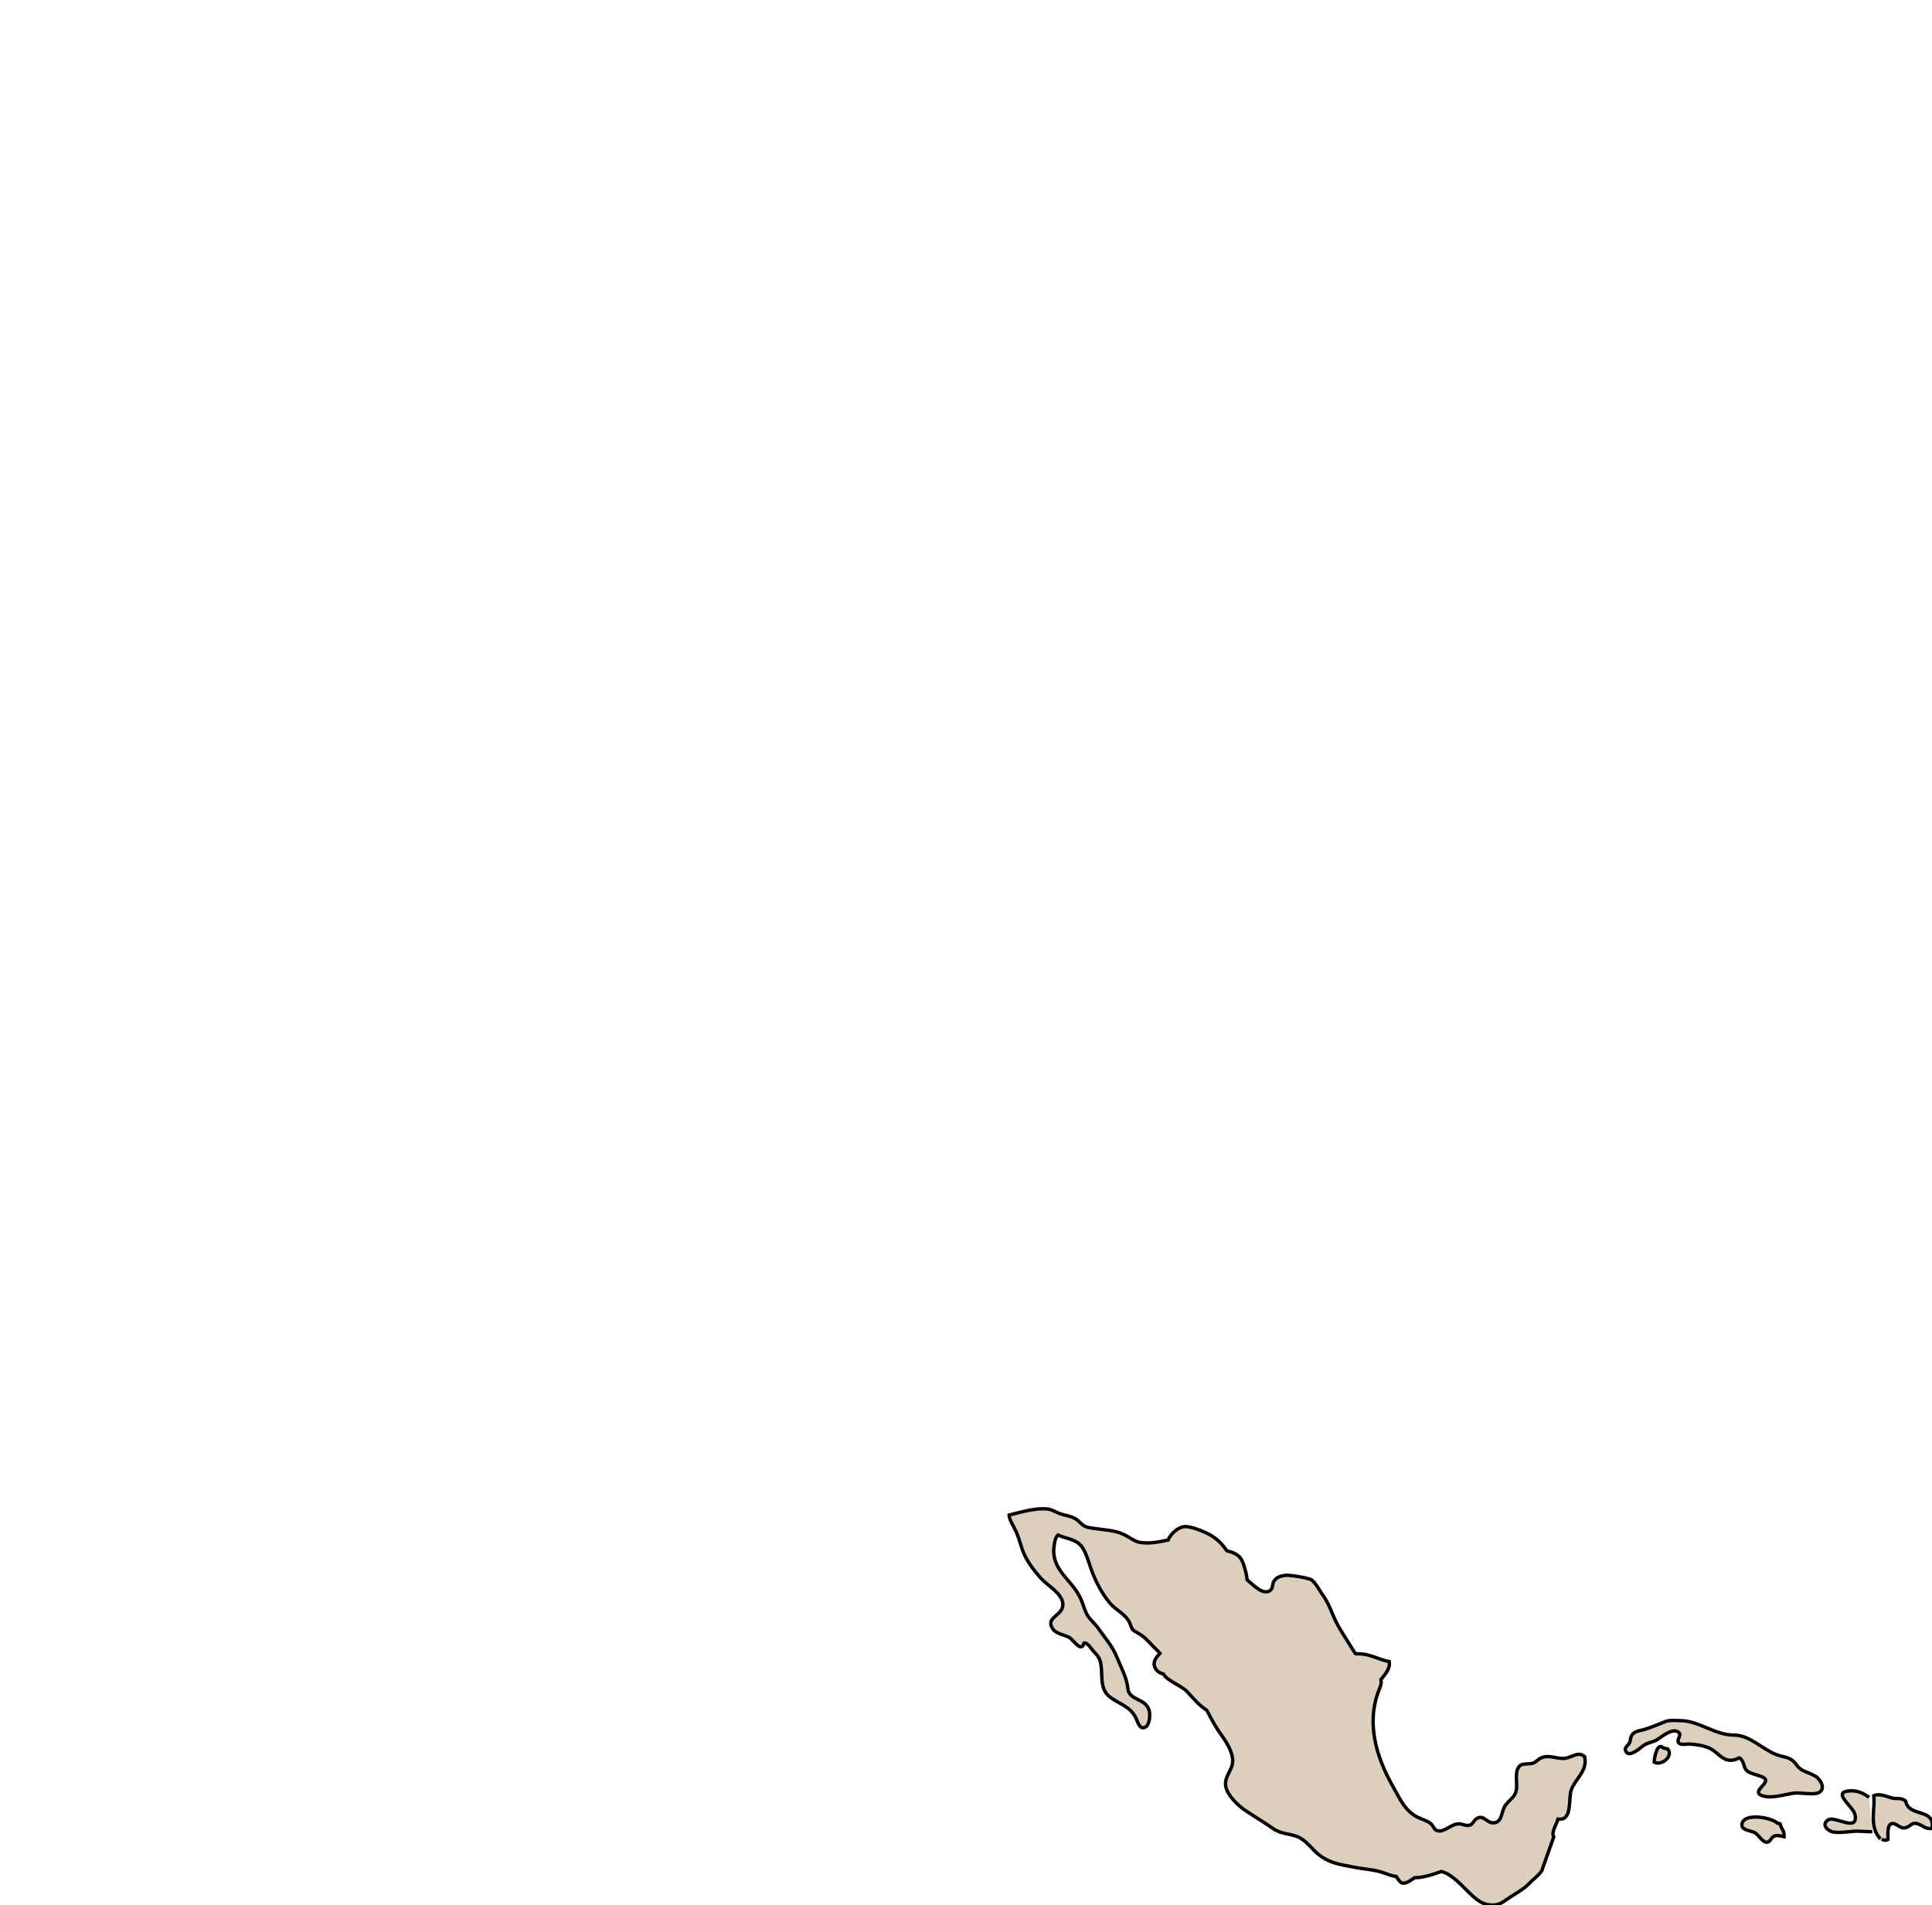
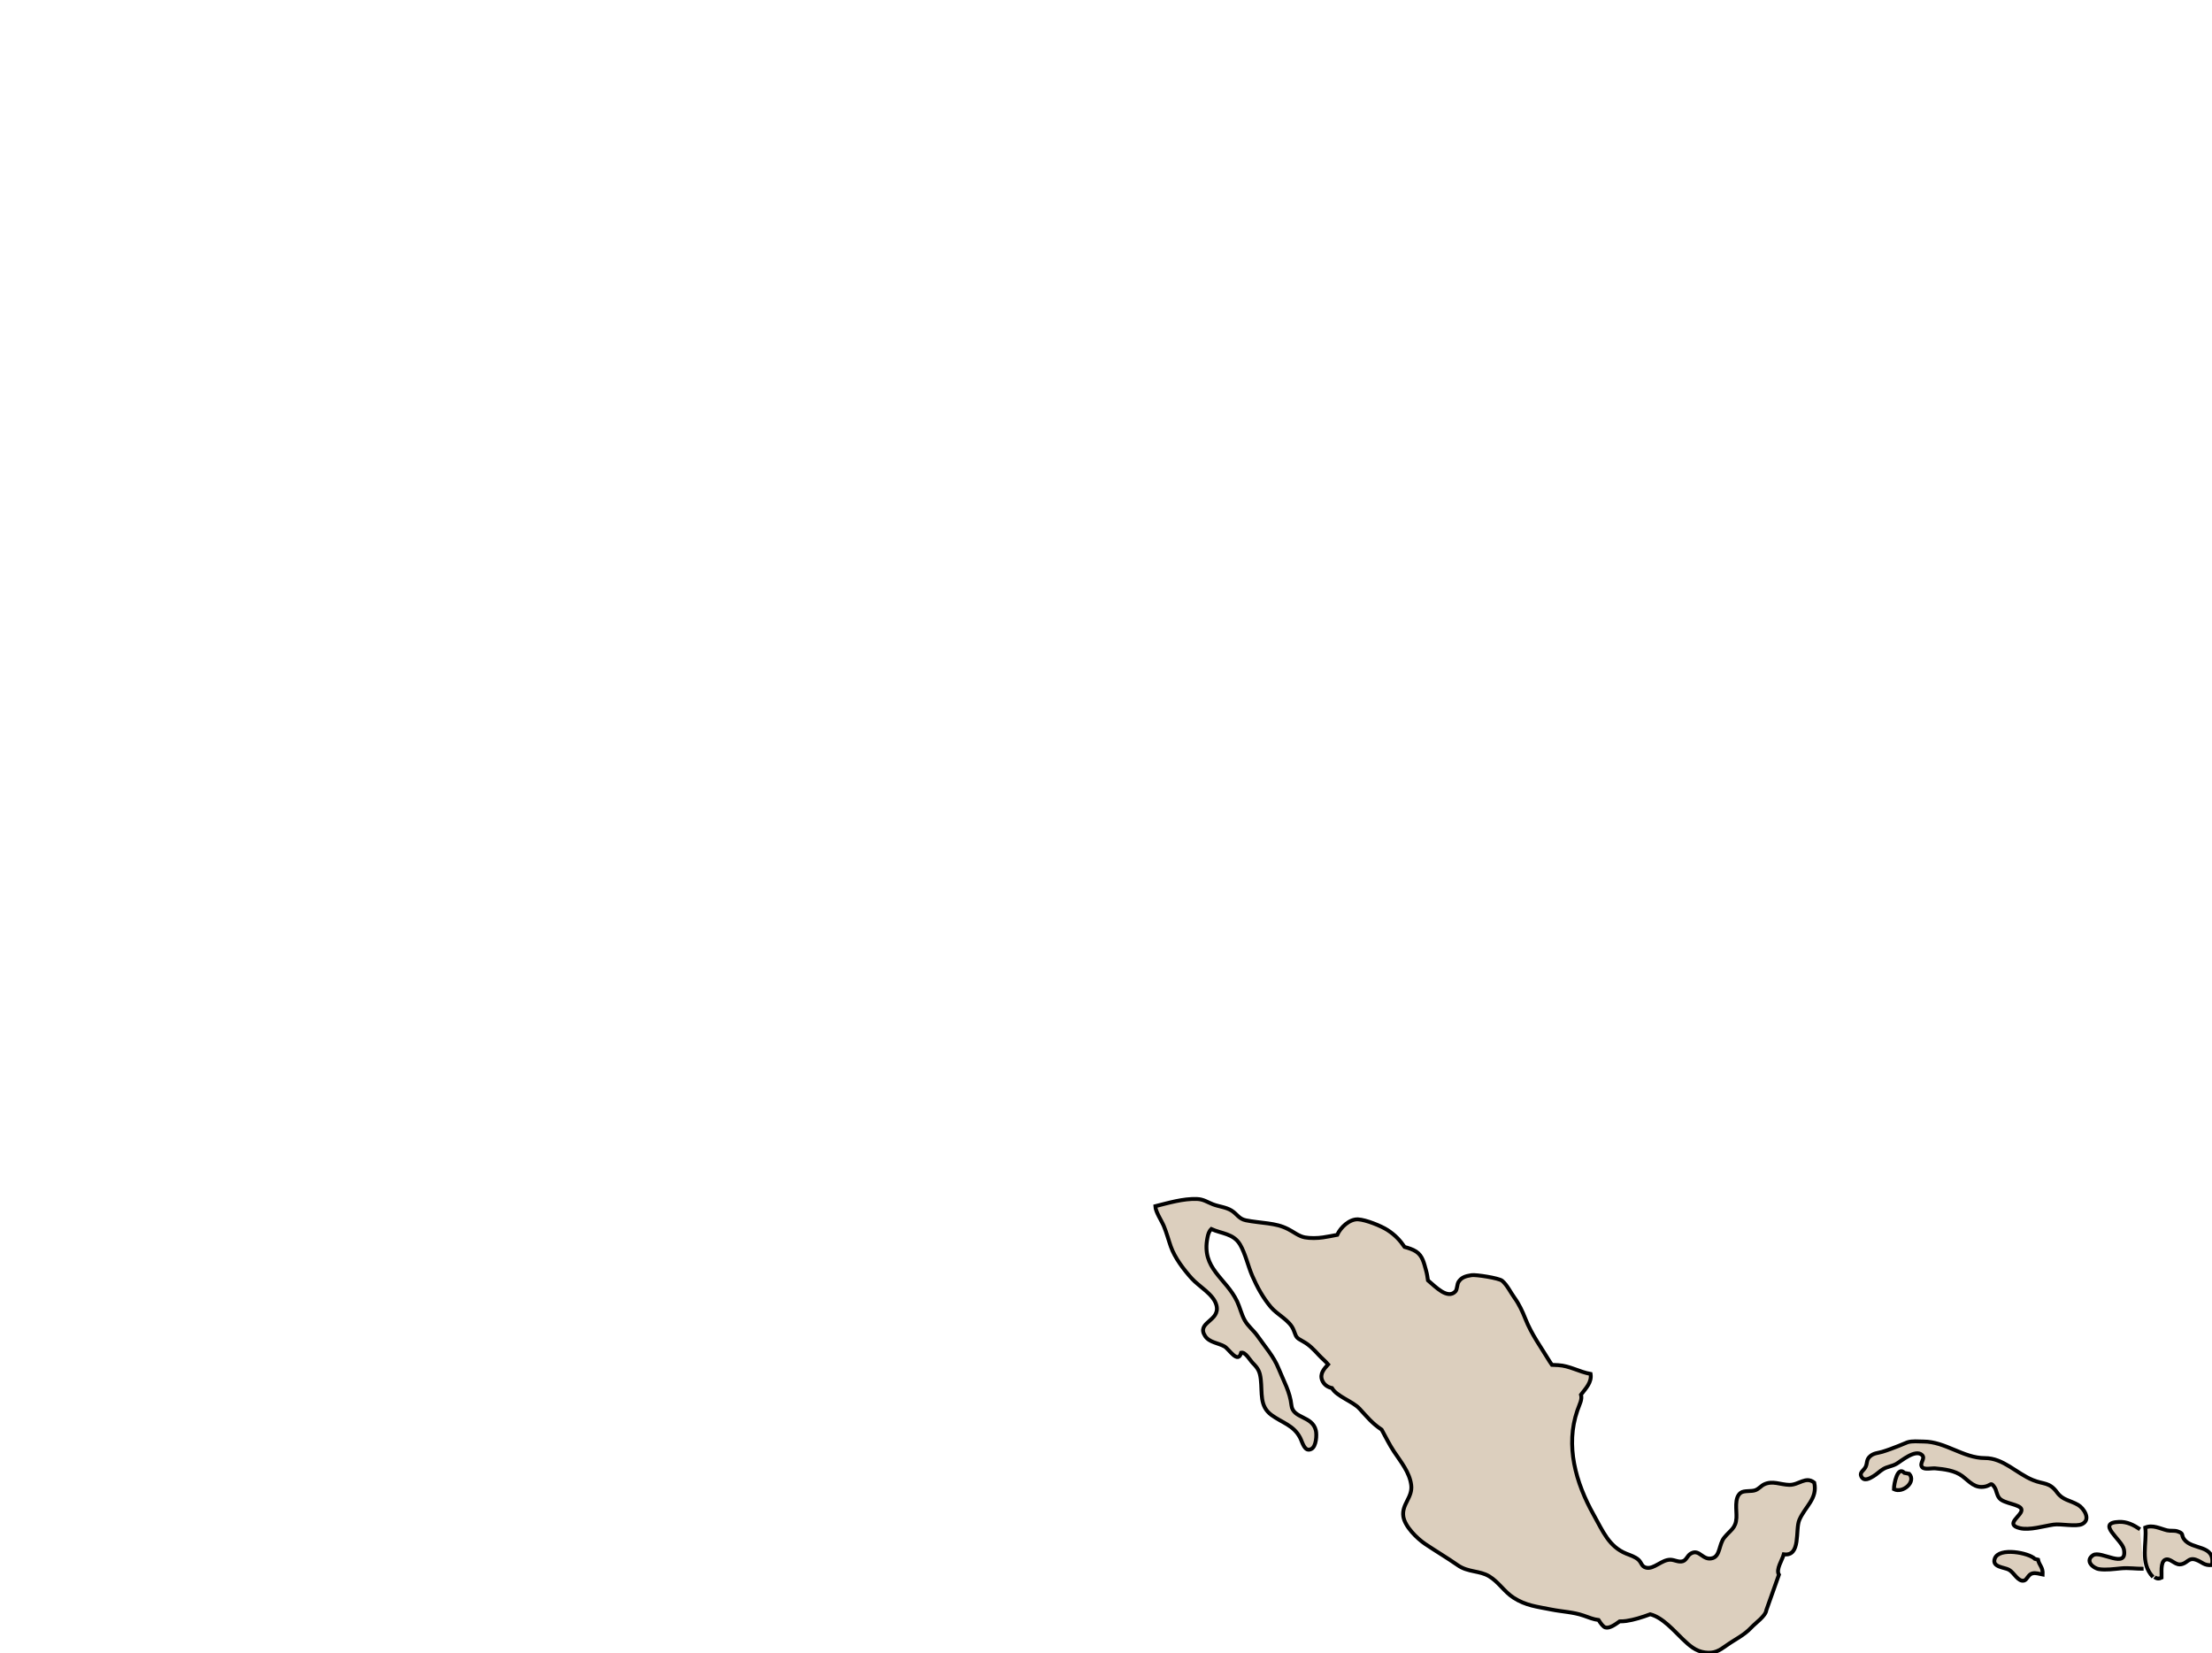
<svg>
-   <path id="mexico" d="m 262.805,269.57 c -0.753,-0.779 -4.635,-1.547 -5.182,-0.043 -0.404,1.111 1.229,1.119 1.827,1.441 0.657,0.354 1.187,1.619 1.976,1.393 0.356,-0.102 0.526,-0.777 1.024,-0.91 0.487,-0.129 0.905,0.062 1.356,0.139 0.059,-0.968 -0.446,-1.172 -0.595,-1.918 z m 5.592,-6.967 c -1.101,-0.634 -1.984,-0.608 -2.709,-1.595 -1.025,-1.397 -1.689,-1.023 -3.146,-1.619 -2.138,-0.874 -3.817,-2.846 -6.203,-2.84 -2.773,0.007 -5.103,-2.131 -7.924,-2.136 -0.67,-0.001 -1.459,-0.101 -2.088,0.105 0,0 -1.964,0.843 -3.25,1.225 -0.546,0.163 -1.055,0.153 -1.535,0.554 -0.546,0.457 -0.348,0.879 -0.597,1.387 -0.225,0.461 -0.801,0.704 -0.579,1.199 0.34,0.76 1.099,0.293 1.574,0.014 0.458,-0.269 0.822,-0.661 1.272,-0.928 0.543,-0.323 1.158,-0.359 1.708,-0.675 0.613,-0.352 2.453,-1.951 3.309,-1.133 0.489,0.467 -0.406,1.047 0.018,1.566 0.285,0.35 1.254,0.115 1.654,0.15 1.186,0.103 2.563,0.276 3.524,0.999 0.96,0.722 1.612,1.641 2.988,1.346 0.752,-0.161 0.673,-0.648 1.179,0.102 0.279,0.412 0.25,0.947 0.621,1.402 0.587,0.72 2.702,0.779 2.856,1.445 0.182,0.784 -2.305,1.924 -0.206,2.43 1.251,0.303 3.091,-0.277 4.348,-0.459 0.931,-0.135 2.911,0.303 3.679,-0.066 1.23,-0.594 0.196,-2.076 -0.493,-2.473 z m -22.448,-4.142 c -0.885,-0.949 -1.349,1.409 -1.353,2.104 1.134,0.574 2.911,-0.939 1.978,-1.979 z m 32.112,13.449 c -1.754,-1.796 -0.757,-4.442 -1,-6.391 0.981,-0.395 1.897,0.147 2.831,0.367 0.415,0.097 0.919,-0.01 1.321,0.125 0.878,0.295 0.443,0.422 0.837,0.992 1.024,1.484 4.088,0.627 3.624,3.365 -1.062,0.084 -1.222,-0.391 -2.073,-0.688 -1.024,-0.358 -1.115,0.561 -2.083,0.6 -0.694,0.029 -1.29,-0.898 -1.911,-0.588 -0.614,0.309 -0.414,1.744 -0.443,2.303 -0.331,0.162 -0.652,0.143 -0.9,-0.086 m -1.881,-6.162 c -0.832,-0.562 -1.671,-0.993 -2.695,-0.958 -3.09,0.107 0.383,2.299 0.612,3.562 0.477,2.637 -2.979,0.094 -3.97,0.734 -1.101,0.712 -0.048,1.68 0.765,1.807 0.85,0.134 1.943,-0.015 2.799,-0.098 1.037,-0.102 1.978,0.068 2.943,0.047 m -42.529,-11.118 c -1.101,-0.883 -1.974,0.314 -3.228,0.287 -1.141,-0.025 -2.158,-0.581 -3.242,-0.065 -0.412,0.196 -0.668,0.573 -1.13,0.749 -0.531,0.203 -1.457,0.016 -1.894,0.336 -0.882,0.646 -0.5,2.273 -0.559,3.254 -0.082,1.352 -0.761,1.539 -1.575,2.542 -0.683,0.843 -0.513,2.327 -1.479,2.636 -1.294,0.412 -1.682,-1.216 -2.796,-0.604 -0.533,0.293 -0.562,0.851 -1.082,1.013 -0.532,0.165 -1.066,-0.191 -1.597,-0.197 -1.124,-0.013 -2.135,1.269 -3.13,1.028 -0.604,-0.146 -0.571,-0.635 -0.985,-1.015 -0.426,-0.392 -1.058,-0.584 -1.579,-0.795 -2.247,-0.91 -3.029,-2.912 -4.202,-4.999 -2.342,-4.168 -3.688,-8.958 -2.114,-13.492 0.296,-0.854 0.647,-1.419 0.466,-2.039 0.622,-0.819 1.414,-1.593 1.242,-2.677 -1.48,-0.265 -2.719,-1.06 -4.189,-1.134 -0.281,-0.014 -0.547,-0.026 -0.807,-0.038 -0.092,-0.129 -0.184,-0.258 -0.271,-0.403 -1.124,-1.868 -2.35,-3.502 -3.163,-5.56 -0.368,-0.931 -0.811,-1.886 -1.403,-2.703 -0.503,-0.694 -0.941,-1.642 -1.592,-2.193 -0.416,-0.352 -3.403,-0.811 -3.95,-0.724 -0.795,0.126 -1.295,0.281 -1.673,0.857 -0.221,0.338 -0.166,0.977 -0.409,1.238 -1.012,1.092 -2.633,-0.663 -3.432,-1.318 -0.042,-0.035 -0.077,-0.069 -0.117,-0.104 -0.062,-0.423 -0.122,-0.848 -0.239,-1.257 -0.267,-0.935 -0.44,-1.913 -1.292,-2.467 -0.432,-0.281 -0.952,-0.444 -1.488,-0.592 -0.576,-0.84 -1.202,-1.533 -2.203,-2.182 -0.825,-0.534 -2.786,-1.328 -3.808,-1.383 -1.107,-0.059 -2.277,1.061 -2.687,2.001 -0.626,0.125 -1.25,0.24 -1.85,0.332 -0.681,0.104 -1.657,0.123 -2.333,-0.004 -0.802,-0.15 -1.454,-0.717 -2.164,-1.07 -0.91,-0.453 -1.613,-0.593 -2.596,-0.735 -0.919,-0.133 -1.951,-0.21 -2.869,-0.402 -0.89,-0.186 -1.123,-0.806 -1.831,-1.252 -0.718,-0.453 -1.643,-0.513 -2.418,-0.814 -0.749,-0.292 -1.21,-0.653 -2.058,-0.686 -1.777,-0.068 -3.731,0.523 -5.375,0.931 0.031,0.746 0.8,1.848 1.104,2.579 0.369,0.886 0.597,1.786 0.901,2.643 0.521,1.467 1.664,2.958 2.684,4.095 0.967,1.079 2.839,2.051 3.207,3.482 0.53,2.06 -2.647,2.156 -1.466,3.969 0.548,0.841 1.716,0.894 2.506,1.346 0.601,0.344 1.741,2.324 2.152,0.804 0.545,-0.122 1.126,0.962 1.506,1.345 0.695,0.698 0.911,1.108 1.025,2.093 0.206,1.787 -0.182,3.471 1.386,4.612 1.425,1.037 2.846,1.308 3.695,2.929 0.306,0.584 0.572,1.917 1.459,1.45 0.637,-0.335 0.706,-1.823 0.576,-2.377 -0.456,-1.938 -2.969,-1.501 -3.156,-3.261 -0.187,-1.755 -1.004,-3.12 -1.655,-4.742 -0.628,-1.565 -1.754,-2.818 -2.723,-4.208 -0.505,-0.724 -1.218,-1.249 -1.655,-2.027 -0.423,-0.753 -0.612,-1.656 -0.982,-2.435 -1.45,-3.049 -4.645,-4.235 -3.828,-8.243 0.085,-0.418 0.175,-0.787 0.495,-1.104 1.338,0.615 2.862,0.562 3.717,2.011 0.682,1.156 1.024,2.771 1.577,4.044 0.606,1.396 1.386,2.831 2.394,4.021 0.866,1.022 2.434,1.703 2.938,2.952 0.387,0.958 0.24,0.952 1.249,1.501 0.809,0.441 1.368,1.05 2.026,1.756 0.38,0.407 0.833,0.779 1.185,1.193 -0.515,0.568 -1.101,1.204 -0.777,2.034 0.229,0.585 0.718,0.91 1.275,1.026 0.606,1.073 2.67,1.708 3.544,2.649 0.993,1.071 1.622,1.886 2.842,2.698 0.011,0.007 0.021,0.016 0.032,0.023 0.515,0.934 1,1.942 1.599,2.838 0.897,1.342 2.002,2.669 2.214,4.296 0.211,1.625 -1.248,2.488 -1.018,4.067 0.188,1.291 1.763,2.844 2.835,3.566 1.374,0.926 2.846,1.793 4.215,2.748 1.31,0.915 2.792,0.668 4.03,1.412 1.25,0.754 1.93,1.982 3.163,2.777 1.601,1.031 3.034,1.152 4.869,1.523 1.39,0.279 2.836,0.32 4.179,0.788 0.713,0.249 1.233,0.478 1.928,0.566 0.273,0.438 0.604,0.881 0.864,0.958 0.543,0.16 1.255,-0.359 1.857,-0.784 0.295,0 0.587,-0.012 0.87,-0.054 0.988,-0.145 2.042,-0.479 3.078,-0.861 1.606,0.403 3.074,2.138 4.199,3.213 0.86,0.82 1.661,1.563 2.896,1.721 1.193,0.152 1.808,-0.234 2.751,-0.908 1.146,-0.818 2.253,-1.291 3.218,-2.327 0.546,-0.587 1.858,-1.485 1.933,-2.237 l 1.627,-4.576 c -0.426,-0.666 0.439,-1.908 0.625,-2.629 2.249,0.311 1.457,-3.16 2.007,-4.439 0.761,-1.767 2.379,-2.736 1.929,-4.816 z" fill="#dccfbe" stroke="#000000" stroke-width="0.5" />
+   <path id="mexico" d="m 262.805,201.306 c -0.753,-0.779 -4.635,-1.547 -5.182,-0.043 -0.404,1.111 1.229,1.119 1.827,1.441 0.657,0.354 1.187,1.619 1.976,1.393 0.356,-0.102 0.526,-0.777 1.024,-0.91 0.487,-0.129 0.905,0.062 1.356,0.139 0.059,-0.968 -0.446,-1.172 -0.595,-1.918 z m 5.592,-6.967 c -1.101,-0.634 -1.984,-0.608 -2.709,-1.595 -1.025,-1.397 -1.689,-1.023 -3.146,-1.619 -2.138,-0.874 -3.817,-2.846 -6.203,-2.84 -2.773,0.007 -5.103,-2.131 -7.924,-2.136 -0.67,-0.001 -1.459,-0.101 -2.088,0.105 0,0 -1.964,0.843 -3.25,1.225 -0.546,0.163 -1.055,0.153 -1.535,0.554 -0.546,0.457 -0.348,0.879 -0.597,1.387 -0.225,0.461 -0.801,0.704 -0.579,1.199 0.34,0.76 1.099,0.293 1.574,0.014 0.458,-0.269 0.822,-0.661 1.272,-0.928 0.543,-0.323 1.158,-0.359 1.708,-0.675 0.613,-0.352 2.453,-1.951 3.309,-1.133 0.489,0.467 -0.406,1.047 0.018,1.566 0.285,0.35 1.254,0.115 1.654,0.15 1.186,0.103 2.563,0.276 3.524,0.999 0.96,0.722 1.612,1.641 2.988,1.346 0.752,-0.161 0.673,-0.648 1.179,0.102 0.279,0.412 0.25,0.947 0.621,1.402 0.587,0.72 2.702,0.779 2.856,1.445 0.182,0.784 -2.305,1.924 -0.206,2.43 1.251,0.303 3.091,-0.277 4.348,-0.459 0.931,-0.135 2.911,0.303 3.679,-0.066 1.23,-0.594 0.196,-2.076 -0.493,-2.473 z m -22.448,-4.142 c -0.885,-0.949 -1.349,1.409 -1.353,2.104 1.134,0.574 2.911,-0.939 1.978,-1.979 z m 32.112,13.449 c -1.754,-1.796 -0.757,-4.442 -1,-6.391 0.981,-0.395 1.897,0.147 2.831,0.367 0.415,0.097 0.919,-0.01 1.321,0.125 0.878,0.295 0.443,0.422 0.837,0.992 1.024,1.484 4.088,0.627 3.624,3.365 -1.062,0.084 -1.222,-0.391 -2.073,-0.688 -1.024,-0.358 -1.115,0.561 -2.083,0.6 -0.694,0.029 -1.29,-0.898 -1.911,-0.588 -0.614,0.309 -0.414,1.744 -0.443,2.303 -0.331,0.162 -0.652,0.143 -0.9,-0.086 m -1.881,-6.162 c -0.832,-0.562 -1.671,-0.993 -2.695,-0.958 -3.09,0.107 0.383,2.299 0.612,3.562 0.477,2.637 -2.979,0.094 -3.97,0.734 -1.101,0.712 -0.048,1.68 0.765,1.807 0.85,0.134 1.943,-0.015 2.799,-0.098 1.037,-0.102 1.978,0.068 2.943,0.047 m -42.529,-11.118 c -1.101,-0.883 -1.974,0.314 -3.228,0.287 -1.141,-0.025 -2.158,-0.581 -3.242,-0.065 -0.412,0.196 -0.668,0.573 -1.13,0.749 -0.531,0.203 -1.457,0.016 -1.894,0.336 -0.882,0.646 -0.5,2.273 -0.559,3.254 -0.082,1.352 -0.761,1.539 -1.575,2.542 -0.683,0.843 -0.513,2.327 -1.479,2.636 -1.294,0.412 -1.682,-1.216 -2.796,-0.604 -0.533,0.293 -0.562,0.851 -1.082,1.013 -0.532,0.165 -1.066,-0.191 -1.597,-0.197 -1.124,-0.013 -2.135,1.269 -3.13,1.028 -0.604,-0.146 -0.571,-0.635 -0.985,-1.015 -0.426,-0.392 -1.058,-0.584 -1.579,-0.795 -2.247,-0.91 -3.029,-2.912 -4.202,-4.999 -2.342,-4.168 -3.688,-8.958 -2.114,-13.492 0.296,-0.854 0.647,-1.419 0.466,-2.039 0.622,-0.819 1.414,-1.593 1.242,-2.677 -1.48,-0.265 -2.719,-1.06 -4.189,-1.134 -0.281,-0.014 -0.547,-0.026 -0.807,-0.038 -0.092,-0.129 -0.184,-0.258 -0.271,-0.403 -1.124,-1.868 -2.35,-3.502 -3.163,-5.56 -0.368,-0.931 -0.811,-1.886 -1.403,-2.703 -0.503,-0.694 -0.941,-1.642 -1.592,-2.193 -0.416,-0.352 -3.403,-0.811 -3.95,-0.724 -0.795,0.126 -1.295,0.281 -1.673,0.857 -0.221,0.338 -0.166,0.977 -0.409,1.238 -1.012,1.092 -2.633,-0.663 -3.432,-1.318 -0.042,-0.035 -0.077,-0.069 -0.117,-0.104 -0.062,-0.423 -0.122,-0.848 -0.239,-1.257 -0.267,-0.935 -0.44,-1.913 -1.292,-2.467 -0.432,-0.281 -0.952,-0.444 -1.488,-0.592 -0.576,-0.84 -1.202,-1.533 -2.203,-2.182 -0.825,-0.534 -2.786,-1.328 -3.808,-1.383 -1.107,-0.059 -2.277,1.061 -2.687,2.001 -0.626,0.125 -1.25,0.24 -1.85,0.332 -0.681,0.104 -1.657,0.123 -2.333,-0.004 -0.802,-0.15 -1.454,-0.717 -2.164,-1.07 -0.91,-0.453 -1.613,-0.593 -2.596,-0.735 -0.919,-0.133 -1.951,-0.21 -2.869,-0.402 -0.89,-0.186 -1.123,-0.806 -1.831,-1.252 -0.718,-0.453 -1.643,-0.513 -2.418,-0.814 -0.749,-0.292 -1.21,-0.653 -2.058,-0.686 -1.777,-0.068 -3.731,0.523 -5.375,0.931 0.031,0.746 0.8,1.848 1.104,2.579 0.369,0.886 0.597,1.786 0.901,2.643 0.521,1.467 1.664,2.958 2.684,4.095 0.967,1.079 2.839,2.051 3.207,3.482 0.53,2.06 -2.647,2.156 -1.466,3.969 0.548,0.841 1.716,0.894 2.506,1.346 0.601,0.344 1.741,2.324 2.152,0.804 0.545,-0.122 1.126,0.962 1.506,1.345 0.695,0.698 0.911,1.108 1.025,2.093 0.206,1.787 -0.182,3.471 1.386,4.612 1.425,1.037 2.846,1.308 3.695,2.929 0.306,0.584 0.572,1.917 1.459,1.45 0.637,-0.335 0.706,-1.823 0.576,-2.377 -0.456,-1.938 -2.969,-1.501 -3.156,-3.261 -0.187,-1.755 -1.004,-3.12 -1.655,-4.742 -0.628,-1.565 -1.754,-2.818 -2.723,-4.208 -0.505,-0.724 -1.218,-1.249 -1.655,-2.027 -0.423,-0.753 -0.612,-1.656 -0.982,-2.435 -1.45,-3.049 -4.645,-4.235 -3.828,-8.243 0.085,-0.418 0.175,-0.787 0.495,-1.104 1.338,0.615 2.862,0.562 3.717,2.011 0.682,1.156 1.024,2.771 1.577,4.044 0.606,1.396 1.386,2.831 2.394,4.021 0.866,1.022 2.434,1.703 2.938,2.952 0.387,0.958 0.24,0.952 1.249,1.501 0.809,0.441 1.368,1.05 2.026,1.756 0.38,0.407 0.833,0.779 1.185,1.193 -0.515,0.568 -1.101,1.204 -0.777,2.034 0.229,0.585 0.718,0.91 1.275,1.026 0.606,1.073 2.67,1.708 3.544,2.649 0.993,1.071 1.622,1.886 2.842,2.698 0.011,0.007 0.021,0.016 0.032,0.023 0.515,0.934 1,1.942 1.599,2.838 0.897,1.342 2.002,2.669 2.214,4.296 0.211,1.625 -1.248,2.488 -1.018,4.067 0.188,1.291 1.763,2.844 2.835,3.566 1.374,0.926 2.846,1.793 4.215,2.748 1.31,0.915 2.792,0.668 4.03,1.412 1.25,0.754 1.93,1.982 3.163,2.777 1.601,1.031 3.034,1.152 4.869,1.523 1.39,0.279 2.836,0.32 4.179,0.788 0.713,0.249 1.233,0.478 1.928,0.566 0.273,0.438 0.604,0.881 0.864,0.958 0.543,0.16 1.255,-0.359 1.857,-0.784 0.295,0 0.587,-0.012 0.87,-0.054 0.988,-0.145 2.042,-0.479 3.078,-0.861 1.606,0.403 3.074,2.138 4.199,3.213 0.86,0.82 1.661,1.563 2.896,1.721 1.193,0.152 1.808,-0.234 2.751,-0.908 1.146,-0.818 2.253,-1.291 3.218,-2.327 0.546,-0.587 1.858,-1.485 1.933,-2.237 l 1.627,-4.576 c -0.426,-0.666 0.439,-1.908 0.625,-2.629 2.249,0.311 1.457,-3.16 2.007,-4.439 0.761,-1.767 2.379,-2.736 1.929,-4.816 z" fill="#dccfbe" stroke="#000000" stroke-width="0.5" />
</svg>
